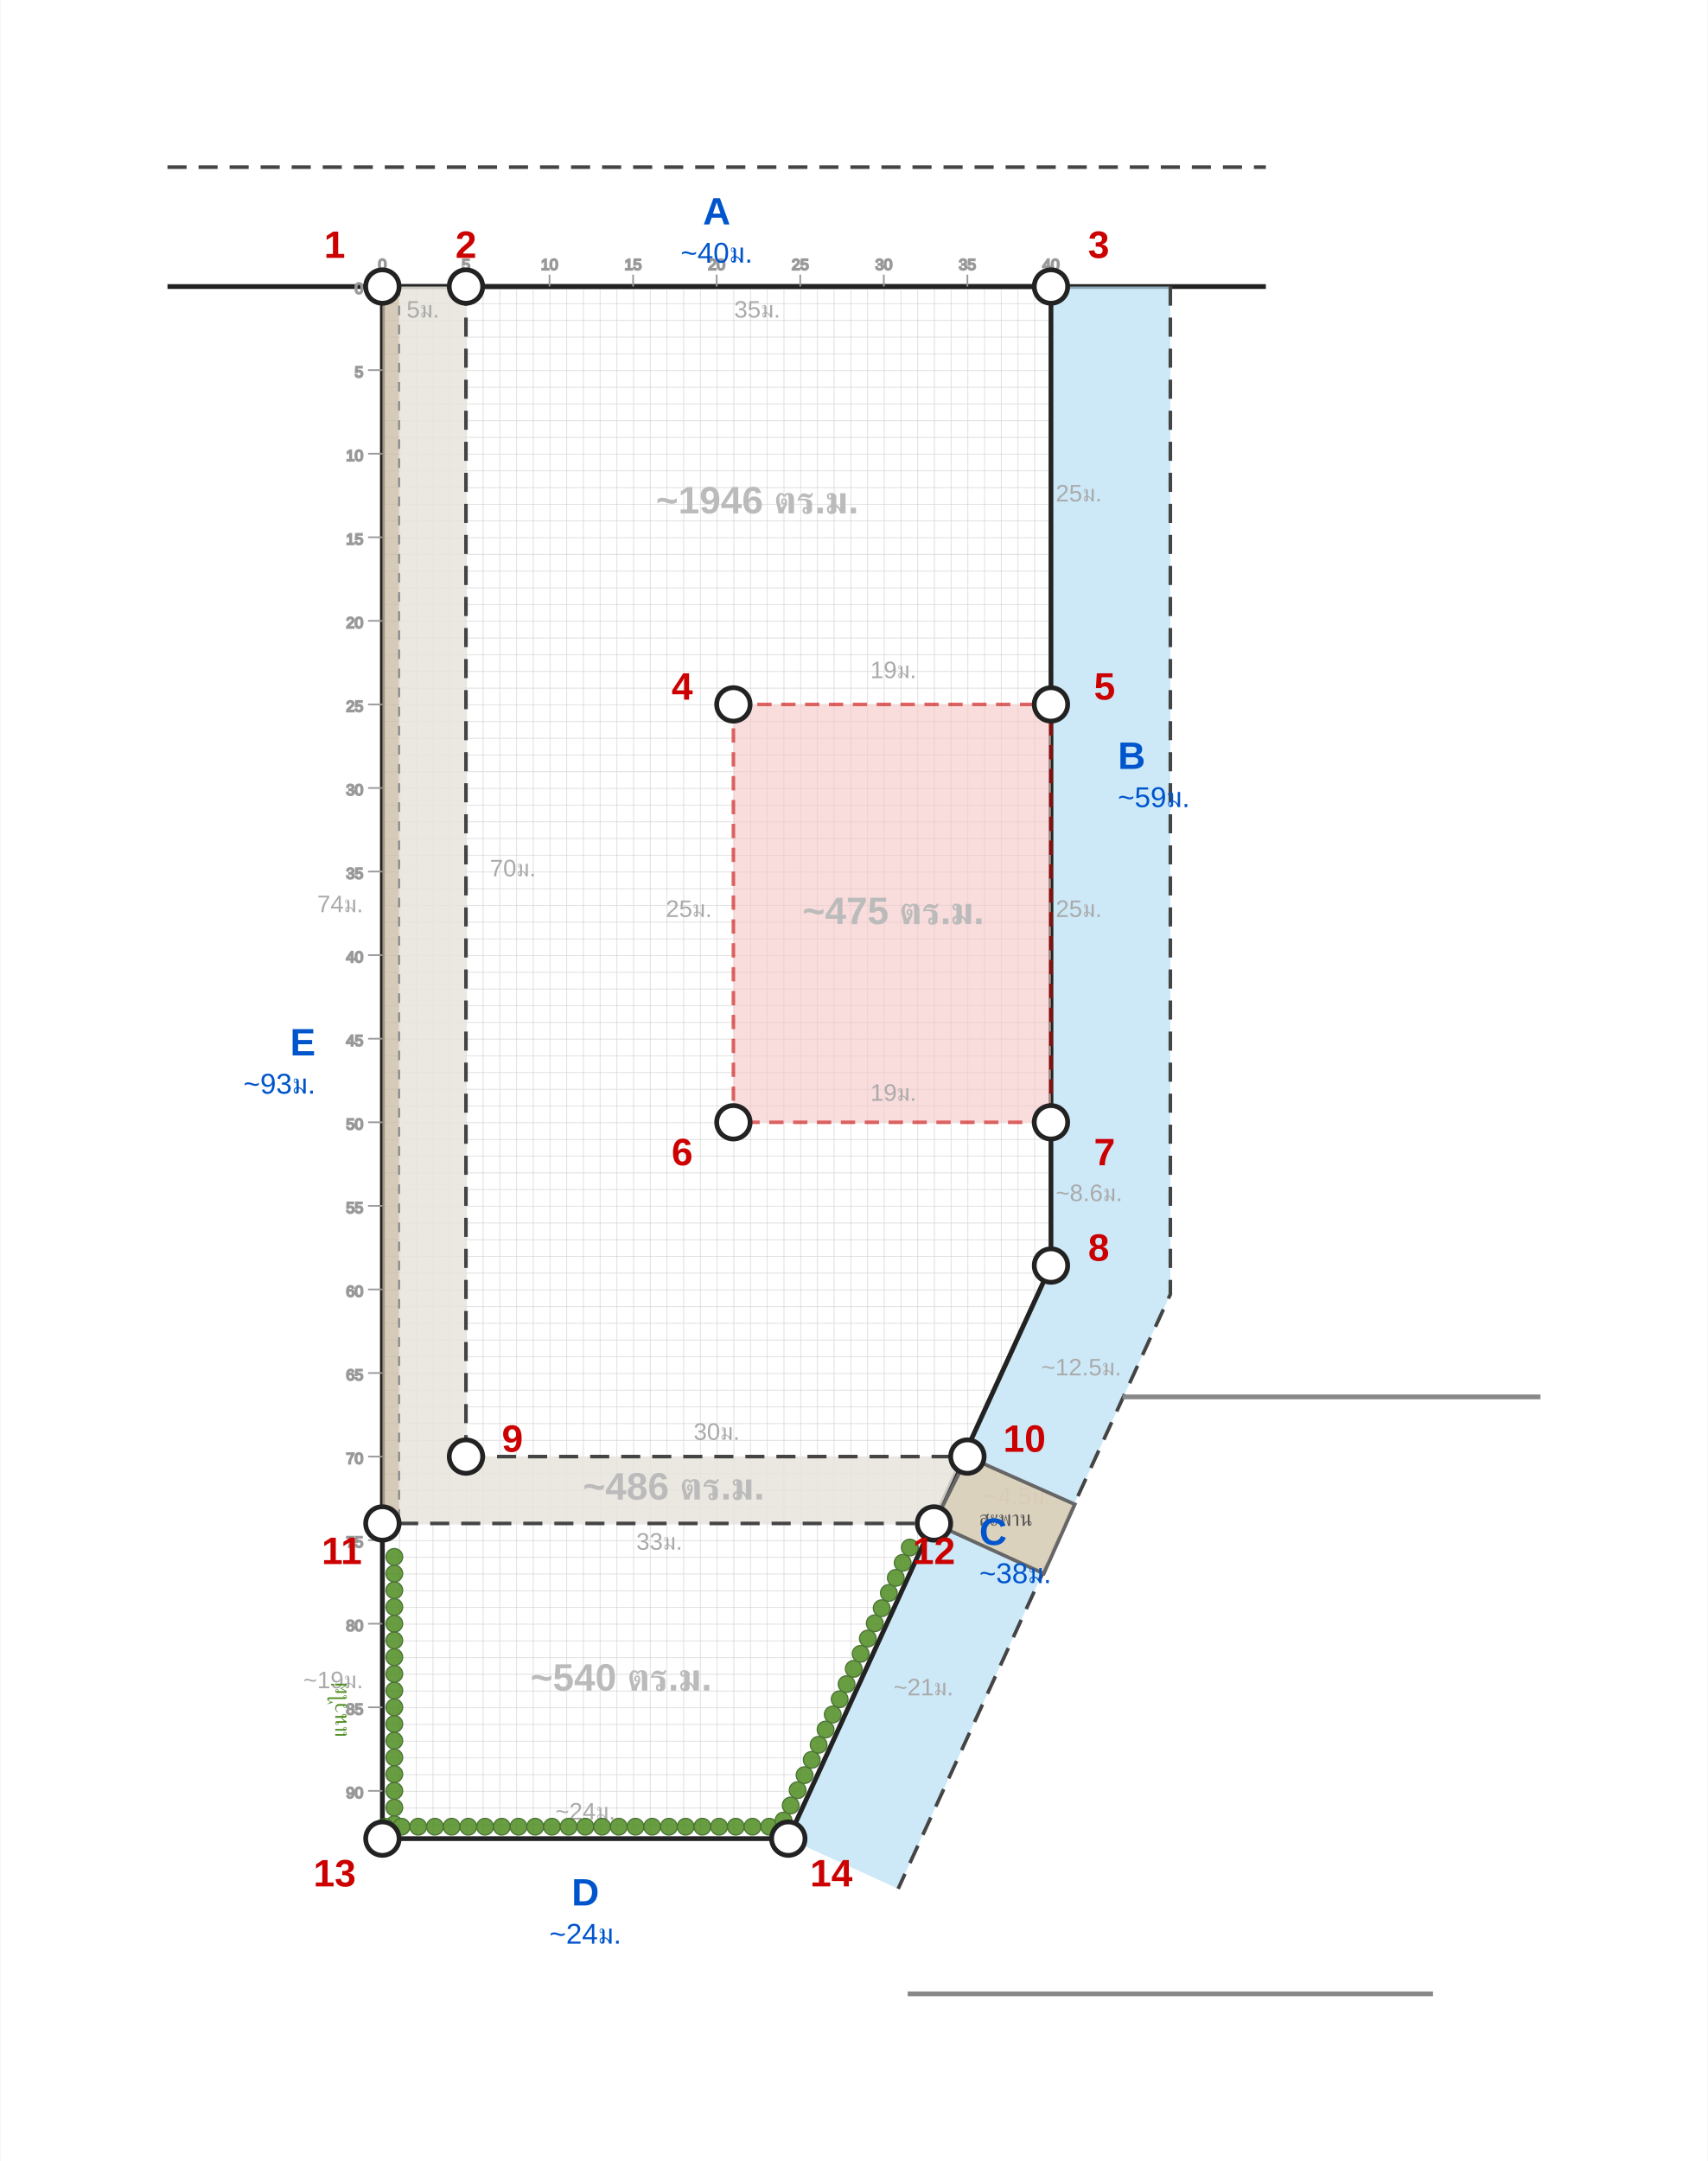
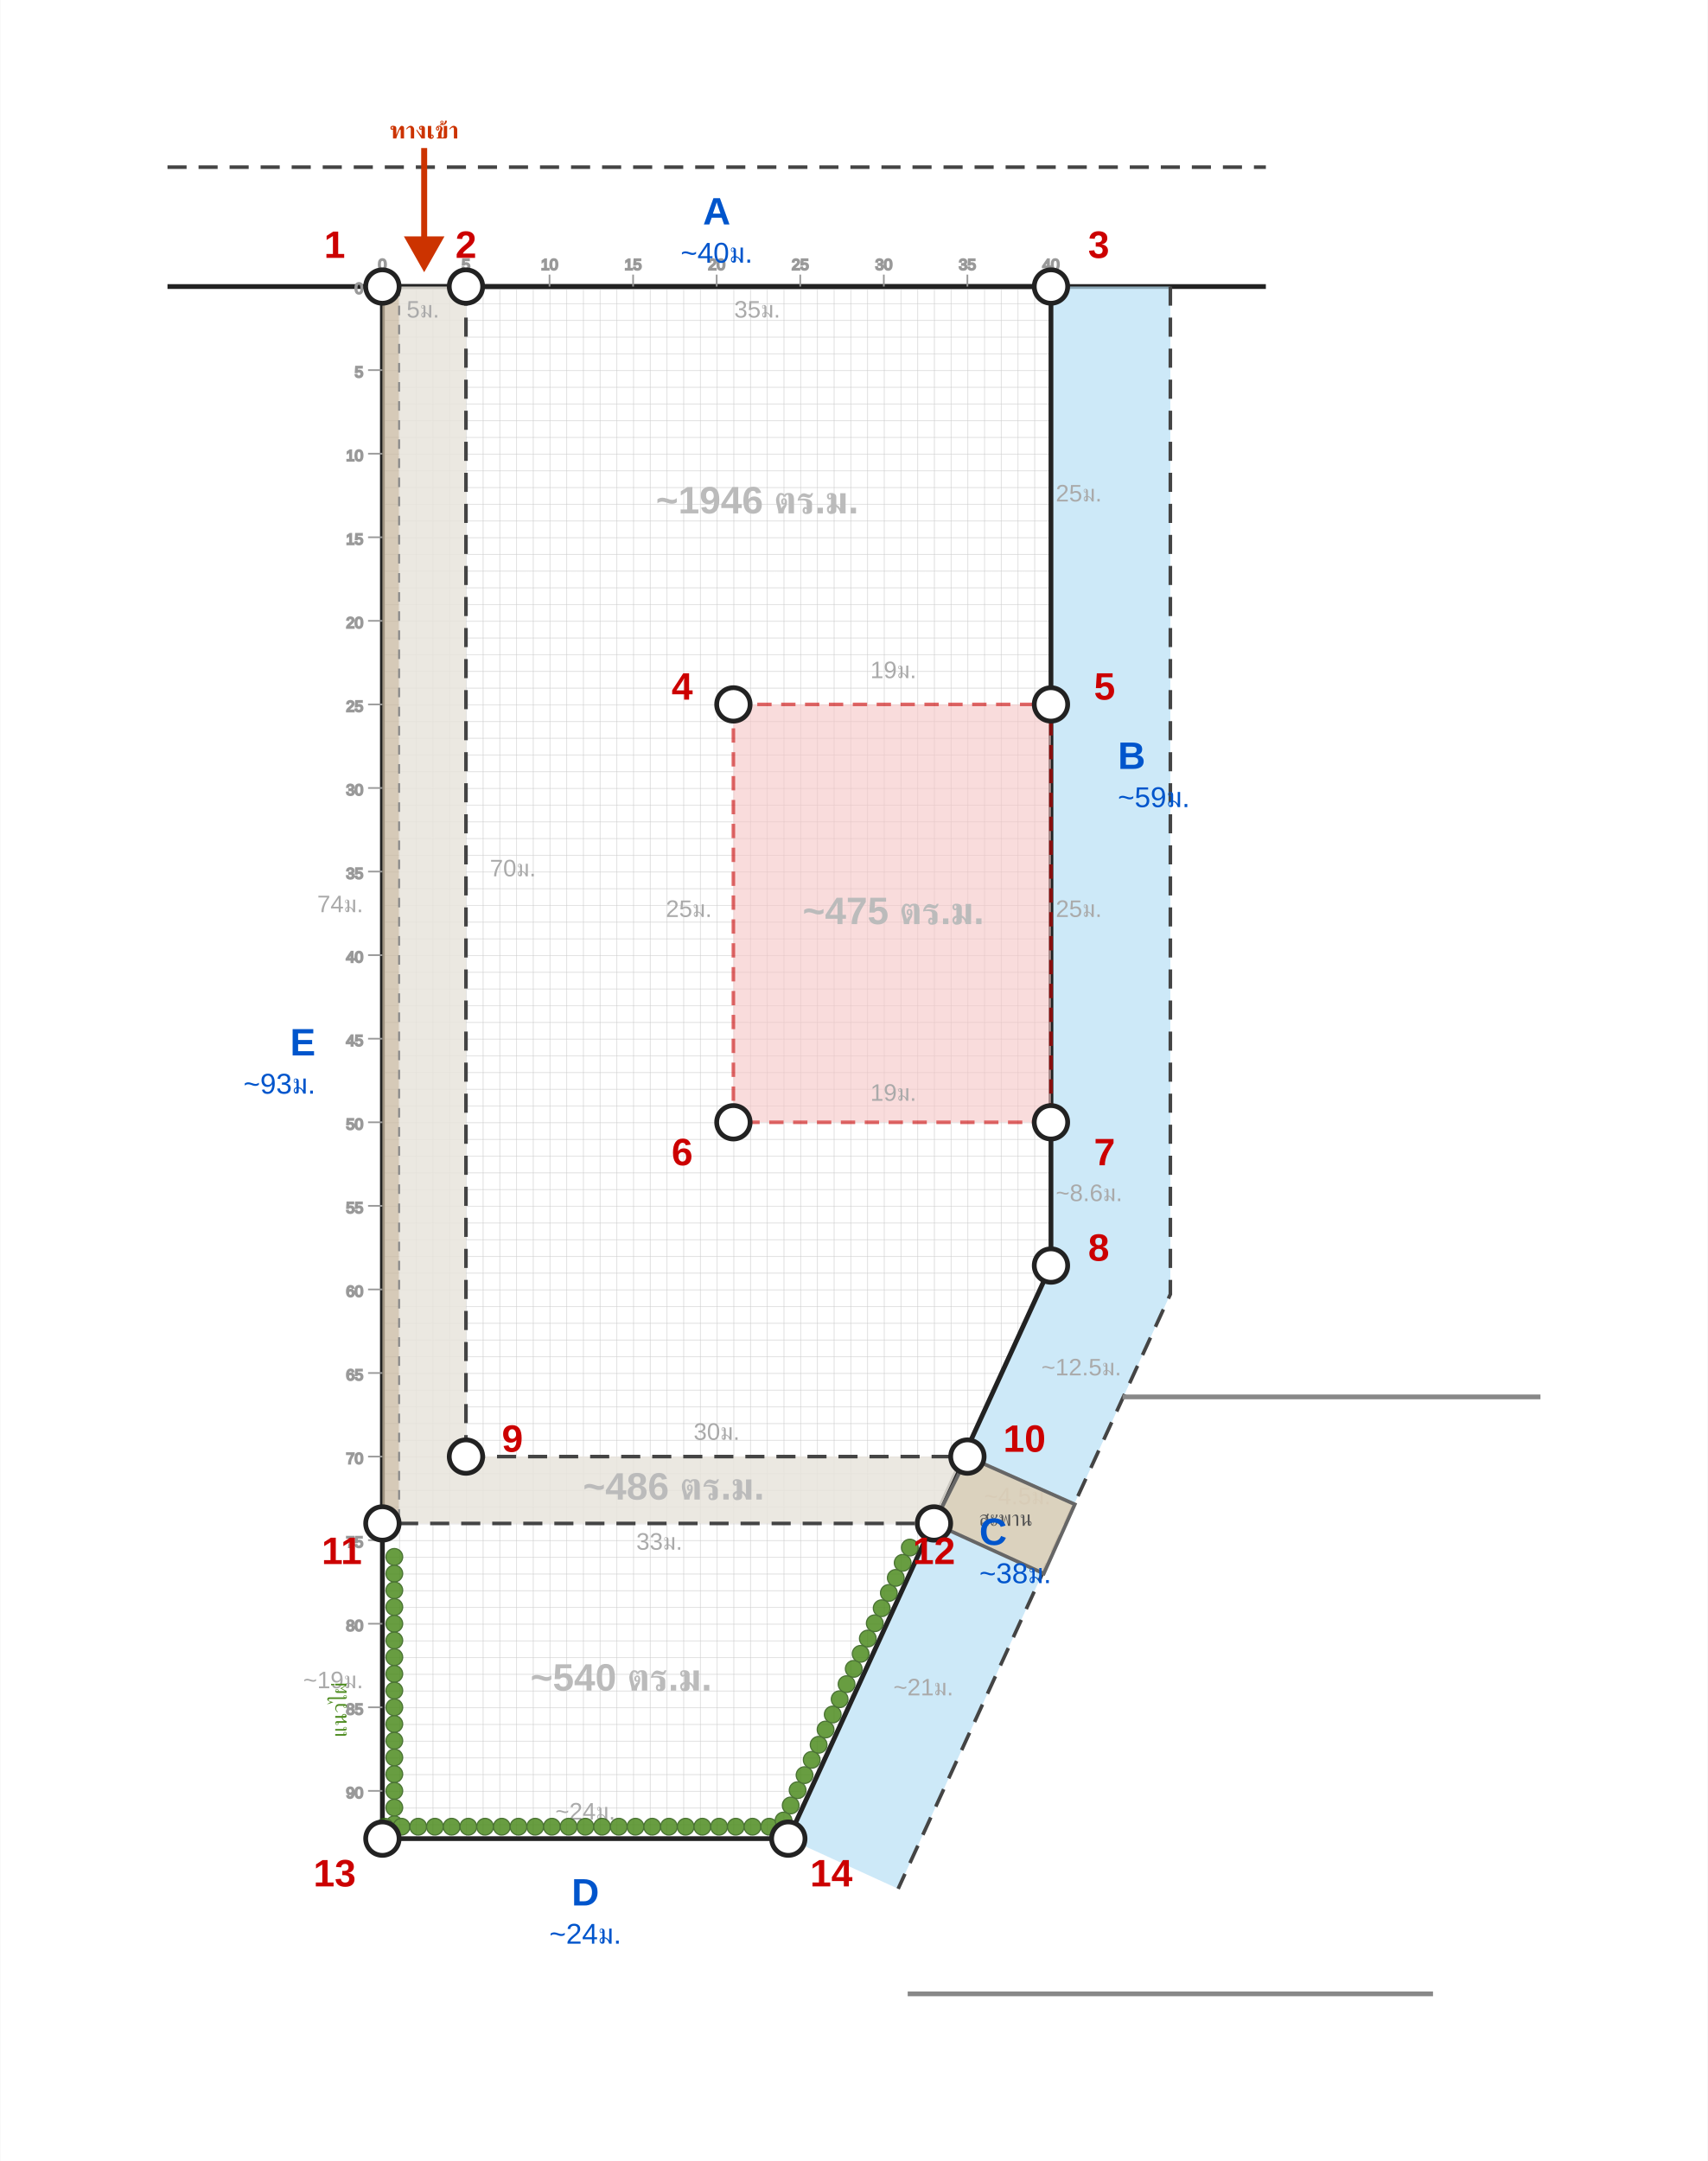
<svg xmlns="http://www.w3.org/2000/svg" viewBox="-10 10 715 905" width="1610" height="2037">
  <rect x="-10" y="10" width="715" height="905" fill="white" />
  <defs>
    <pattern id="grid1m" x="150" y="130" width="7" height="7" patternUnits="userSpaceOnUse">
      <line x1="0" y1="0" x2="7" y2="0" stroke="#ccc" stroke-width="0.4" />
      <line x1="0" y1="0" x2="0" y2="7" stroke="#ccc" stroke-width="0.4" />
    </pattern>
  </defs>
  <line x1="60" y1="80" x2="520" y2="80" stroke="#444" stroke-width="1.5" stroke-dasharray="8,5" />
  <line x1="60" y1="130" x2="520" y2="130" stroke="#222" stroke-width="2" />
  <polygon points="430,130 480,130 480,552 366,801 320,780 430,540" fill="#b8dff5" stroke="none" opacity="0.7" />
  <polyline points="480,130 480,552 366,801" fill="none" stroke="#444" stroke-width="1.5" stroke-dasharray="8,5" />
  <polygon points="150,130 430,130 430,540 320,780 150,780" fill="url(#grid1m)" stroke="none" />
  <polygon points="       150,130       430,130       430,540       320,780       150,780     " fill="none" stroke="#222" stroke-width="2" stroke-linejoin="round" />
  <g stroke="#999" stroke-width="0.7" fill="#999" font-family="Arial" font-size="6.5" text-anchor="middle">
    <line x1="150" y1="125" x2="150" y2="130" />
    <text x="150" y="123">0</text>
    <line x1="185" y1="125" x2="185" y2="130" />
    <text x="185" y="123">5</text>
    <line x1="220" y1="125" x2="220" y2="130" />
    <text x="220" y="123">10</text>
    <line x1="255" y1="125" x2="255" y2="130" />
    <text x="255" y="123">15</text>
    <line x1="290" y1="125" x2="290" y2="130" />
    <text x="290" y="123">20</text>
    <line x1="325" y1="125" x2="325" y2="130" />
    <text x="325" y="123">25</text>
    <line x1="360" y1="125" x2="360" y2="130" />
    <text x="360" y="123">30</text>
    <line x1="395" y1="125" x2="395" y2="130" />
    <text x="395" y="123">35</text>
    <line x1="430" y1="125" x2="430" y2="130" />
    <text x="430" y="123">40</text>
  </g>
  <g stroke="#999" stroke-width="0.7" fill="#999" font-family="Arial" font-size="6.5" text-anchor="end">
    <line x1="144" y1="130" x2="150" y2="130" />
    <text x="142" y="133">0</text>
    <line x1="144" y1="165" x2="150" y2="165" />
    <text x="142" y="168">5</text>
    <line x1="144" y1="200" x2="150" y2="200" />
    <text x="142" y="203">10</text>
    <line x1="144" y1="235" x2="150" y2="235" />
    <text x="142" y="238">15</text>
    <line x1="144" y1="270" x2="150" y2="270" />
    <text x="142" y="273">20</text>
    <line x1="144" y1="305" x2="150" y2="305" />
    <text x="142" y="308">25</text>
    <line x1="144" y1="340" x2="150" y2="340" />
    <text x="142" y="343">30</text>
    <line x1="144" y1="375" x2="150" y2="375" />
    <text x="142" y="378">35</text>
    <line x1="144" y1="410" x2="150" y2="410" />
    <text x="142" y="413">40</text>
    <line x1="144" y1="445" x2="150" y2="445" />
    <text x="142" y="448">45</text>
    <line x1="144" y1="480" x2="150" y2="480" />
    <text x="142" y="483">50</text>
    <line x1="144" y1="515" x2="150" y2="515" />
    <text x="142" y="518">55</text>
    <line x1="144" y1="550" x2="150" y2="550" />
    <text x="142" y="553">60</text>
    <line x1="144" y1="585" x2="150" y2="585" />
    <text x="142" y="588">65</text>
    <line x1="144" y1="620" x2="150" y2="620" />
    <text x="142" y="623">70</text>
    <line x1="144" y1="655" x2="150" y2="655" />
    <text x="142" y="658">75</text>
    <line x1="144" y1="690" x2="150" y2="690" />
    <text x="142" y="693">80</text>
    <line x1="144" y1="725" x2="150" y2="725" />
    <text x="142" y="728">85</text>
    <line x1="144" y1="760" x2="150" y2="760" />
    <text x="142" y="763">90</text>
  </g>
  <rect x="150" y="130" width="7" height="518" fill="#c8b8a0" opacity="0.75" />
  <rect x="157" y="130" width="28" height="490" fill="#e8e4dc" opacity="0.85" />
  <polygon points="157,620 393.3,620 380.5,648 157,648" fill="#e8e4dc" opacity="0.85" />
  <line x1="185" y1="130" x2="185" y2="620" stroke="#444" stroke-width="1.5" stroke-dasharray="8,5" />
  <line x1="157" y1="130" x2="157" y2="648" stroke="#888" stroke-width="0.8" stroke-dasharray="4,4" />
  <line x1="185" y1="620" x2="393.3" y2="620" stroke="#444" stroke-width="1.5" stroke-dasharray="8,5" />
  <line x1="157" y1="648" x2="380.5" y2="648" stroke="#444" stroke-width="1.5" stroke-dasharray="8,5" />
  <rect x="297" y="305" width="133" height="175" fill="#f5c5c5" opacity="0.6" stroke="#c00" stroke-width="1.5" stroke-dasharray="6,4" />
  <text x="272" y="638" font-family="Arial" font-size="16" font-weight="bold" fill="#bbb" text-anchor="middle">~486 ตร.ม.</text>
  <text x="364" y="397" font-family="Arial" font-size="16" font-weight="bold" fill="#bbb" text-anchor="middle">~475 ตร.ม.</text>
  <text x="307" y="225" font-family="Arial" font-size="16" font-weight="bold" fill="#bbb" text-anchor="middle">~1946 ตร.ม.</text>
  <text x="250" y="718" font-family="Arial" font-size="16" font-weight="bold" fill="#bbb" text-anchor="middle">~540 ตร.ม.</text>
  <g font-family="Arial" font-size="10" fill="#aaa">
    <text x="167" y="143" text-anchor="middle">5ม.</text>
    <text x="307" y="143" text-anchor="middle">35ม.</text>
    <text x="142" y="392" text-anchor="end">74ม.</text>
    <text x="142" y="717" text-anchor="end">~19ม.</text>
    <text x="235" y="772" text-anchor="middle">~24ม.</text>
    <text x="426" y="586" text-anchor="start">~12.5ม.</text>
    <text x="402" y="640" text-anchor="start">~4.5ม.</text>
    <text x="364" y="720" text-anchor="start">~21ม.</text>
    <text x="432" y="220" text-anchor="start">25ม.</text>
    <text x="432" y="394" text-anchor="start">25ม.</text>
    <text x="432" y="513" text-anchor="start">~8.6ม.</text>
    <text x="195" y="377" text-anchor="start">70ม.</text>
    <text x="290" y="613" text-anchor="middle">30ม.</text>
    <text x="266" y="659" text-anchor="middle">33ม.</text>
    <text x="364" y="294" text-anchor="middle">19ม.</text>
    <text x="288" y="394" text-anchor="end">25ม.</text>
    <text x="364" y="471" text-anchor="middle">19ม.</text>
  </g>
  <g id="bamboo-line" fill="#4e8c20" stroke="#2a5a10" stroke-width="0.5" opacity="0.85">
    <circle cx="155" cy="662" r="3.5" />
    <circle cx="155" cy="669" r="3.5" />
    <circle cx="155" cy="676" r="3.5" />
    <circle cx="155" cy="683" r="3.5" />
    <circle cx="155" cy="690" r="3.5" />
    <circle cx="155" cy="697" r="3.5" />
    <circle cx="155" cy="704" r="3.5" />
    <circle cx="155" cy="711" r="3.5" />
    <circle cx="155" cy="718" r="3.5" />
    <circle cx="155" cy="725" r="3.5" />
    <circle cx="155" cy="732" r="3.5" />
    <circle cx="155" cy="739" r="3.5" />
    <circle cx="155" cy="746" r="3.5" />
    <circle cx="155" cy="753" r="3.5" />
    <circle cx="155" cy="760" r="3.5" />
    <circle cx="155" cy="767" r="3.5" />
    <circle cx="155" cy="774" r="3.5" />
    <circle cx="151" cy="775" r="3.5" />
    <circle cx="158" cy="775" r="3.5" />
    <circle cx="165" cy="775" r="3.5" />
    <circle cx="172" cy="775" r="3.5" />
    <circle cx="179" cy="775" r="3.5" />
    <circle cx="186" cy="775" r="3.5" />
    <circle cx="193" cy="775" r="3.5" />
    <circle cx="200" cy="775" r="3.5" />
    <circle cx="207" cy="775" r="3.5" />
    <circle cx="214" cy="775" r="3.5" />
    <circle cx="221" cy="775" r="3.5" />
    <circle cx="228" cy="775" r="3.5" />
    <circle cx="235" cy="775" r="3.5" />
    <circle cx="242" cy="775" r="3.5" />
    <circle cx="249" cy="775" r="3.5" />
    <circle cx="256" cy="775" r="3.5" />
    <circle cx="263" cy="775" r="3.5" />
    <circle cx="270" cy="775" r="3.5" />
    <circle cx="277" cy="775" r="3.5" />
    <circle cx="284" cy="775" r="3.5" />
    <circle cx="291" cy="775" r="3.5" />
    <circle cx="298" cy="775" r="3.5" />
    <circle cx="305" cy="775" r="3.5" />
    <circle cx="312" cy="775" r="3.5" />
    <circle cx="319" cy="775" r="3.5" />
    <circle cx="318.0" cy="772.4" r="3.5" />
    <circle cx="321.0" cy="766.1" r="3.5" />
    <circle cx="323.9" cy="759.7" r="3.5" />
    <circle cx="326.8" cy="753.4" r="3.5" />
    <circle cx="329.8" cy="747.0" r="3.5" />
    <circle cx="332.7" cy="740.7" r="3.5" />
    <circle cx="335.6" cy="734.3" r="3.5" />
    <circle cx="338.6" cy="728.0" r="3.5" />
    <circle cx="341.5" cy="721.6" r="3.5" />
    <circle cx="344.4" cy="715.3" r="3.5" />
    <circle cx="347.4" cy="708.9" r="3.5" />
    <circle cx="350.3" cy="702.6" r="3.5" />
    <circle cx="353.3" cy="696.2" r="3.5" />
    <circle cx="356.2" cy="689.8" r="3.5" />
    <circle cx="359.1" cy="683.5" r="3.5" />
    <circle cx="362.1" cy="677.1" r="3.5" />
    <circle cx="365.0" cy="670.8" r="3.5" />
    <circle cx="367.9" cy="664.5" r="3.5" />
    <circle cx="370.9" cy="658.1" r="3.5" />
  </g>
  <text x="135" y="726" font-family="Arial" font-size="9" fill="#4e8c20" text-anchor="middle" transform="rotate(-90,135,726)">แนวไผ่</text>
  <polygon points="395,620 440,640 427,669 381,648" fill="#ddd0b8" fill-opacity="0.9" stroke="#666" stroke-width="1.5" />
  <text x="411" y="649" font-family="Arial" font-size="9" fill="#555" text-anchor="middle">สะพาน</text>
  <line x1="460" y1="595" x2="635" y2="595" stroke="#888" stroke-width="2" />
  <line x1="370" y1="845" x2="590" y2="845" stroke="#888" stroke-width="2" />
  <circle cx="150" cy="130" r="7" fill="white" stroke="#222" stroke-width="2" />
  <circle cx="430" cy="130" r="7" fill="white" stroke="#222" stroke-width="2" />
  <circle cx="430" cy="540" r="7" fill="white" stroke="#222" stroke-width="2" />
  <circle cx="320" cy="780" r="7" fill="white" stroke="#222" stroke-width="2" />
  <circle cx="150" cy="780" r="7" fill="white" stroke="#222" stroke-width="2" />
  <circle cx="185" cy="130" r="7" fill="white" stroke="#222" stroke-width="2" />
  <circle cx="185" cy="620" r="7" fill="white" stroke="#222" stroke-width="2" />
  <circle cx="395" cy="620" r="7" fill="white" stroke="#222" stroke-width="2" />
  <circle cx="150" cy="648" r="7" fill="white" stroke="#222" stroke-width="2" />
  <circle cx="381" cy="648" r="7" fill="white" stroke="#222" stroke-width="2" />
  <circle cx="297" cy="305" r="7" fill="white" stroke="#222" stroke-width="2" />
  <circle cx="430" cy="305" r="7" fill="white" stroke="#222" stroke-width="2" />
  <circle cx="297" cy="480" r="7" fill="white" stroke="#222" stroke-width="2" />
  <circle cx="430" cy="480" r="7" fill="white" stroke="#222" stroke-width="2" />
  <text x="130" y="118" font-family="Arial" font-size="16" font-weight="bold" fill="#c00" text-anchor="middle">1</text>
  <text x="185" y="118" font-family="Arial" font-size="16" font-weight="bold" fill="#c00" text-anchor="middle">2</text>
  <text x="450" y="118" font-family="Arial" font-size="16" font-weight="bold" fill="#c00" text-anchor="middle">3</text>
  <text x="280" y="303" font-family="Arial" font-size="16" font-weight="bold" fill="#c00" text-anchor="end">4</text>
  <text x="448" y="303" font-family="Arial" font-size="16" font-weight="bold" fill="#c00" text-anchor="start">5</text>
  <text x="280" y="498" font-family="Arial" font-size="16" font-weight="bold" fill="#c00" text-anchor="end">6</text>
  <text x="448" y="498" font-family="Arial" font-size="16" font-weight="bold" fill="#c00" text-anchor="start">7</text>
  <text x="450" y="538" font-family="Arial" font-size="16" font-weight="bold" fill="#c00" text-anchor="middle">8</text>
  <text x="200" y="618" font-family="Arial" font-size="16" font-weight="bold" fill="#c00" text-anchor="start">9</text>
  <text x="410" y="618" font-family="Arial" font-size="16" font-weight="bold" fill="#c00" text-anchor="start">10</text>
  <text x="133" y="665" font-family="Arial" font-size="16" font-weight="bold" fill="#c00" text-anchor="middle">11</text>
  <text x="381" y="665" font-family="Arial" font-size="16" font-weight="bold" fill="#c00" text-anchor="middle">12</text>
  <text x="130" y="800" font-family="Arial" font-size="16" font-weight="bold" fill="#c00" text-anchor="middle">13</text>
  <text x="338" y="800" font-family="Arial" font-size="16" font-weight="bold" fill="#c00" text-anchor="middle">14</text>
  <text x="290" y="104" font-family="Arial" font-size="16" font-weight="bold" fill="#0055cc" text-anchor="middle">A</text>
  <text x="290" y="120" font-family="Arial" font-size="12" fill="#0055cc" text-anchor="middle">~40ม.</text>
  <text x="458" y="332" font-family="Arial" font-size="16" font-weight="bold" fill="#0055cc" text-anchor="start">B</text>
  <text x="458" y="348" font-family="Arial" font-size="12" fill="#0055cc" text-anchor="start">~59ม.</text>
  <text x="400" y="657" font-family="Arial" font-size="16" font-weight="bold" fill="#0055cc" text-anchor="start">C</text>
  <text x="400" y="673" font-family="Arial" font-size="12" fill="#0055cc" text-anchor="start">~38ม.</text>
  <text x="235" y="808" font-family="Arial" font-size="16" font-weight="bold" fill="#0055cc" text-anchor="middle">D</text>
  <text x="235" y="824" font-family="Arial" font-size="12" fill="#0055cc" text-anchor="middle">~24ม.</text>
  <text x="122" y="452" font-family="Arial" font-size="16" font-weight="bold" fill="#0055cc" text-anchor="end">E</text>
  <text x="122" y="468" font-family="Arial" font-size="12" fill="#0055cc" text-anchor="end">~93ม.</text>
+   <text x="167.5" y="68" font-family="Arial" font-size="10" font-weight="bold" fill="#cc3300" text-anchor="middle">ทางเข้า</text>
+   <line x1="167.5" y1="72" x2="167.5" y2="110" stroke="#cc3300" stroke-width="2.5" />
+   <polygon points="167.5,124 159,109 176,109" fill="#cc3300" />
</svg>
